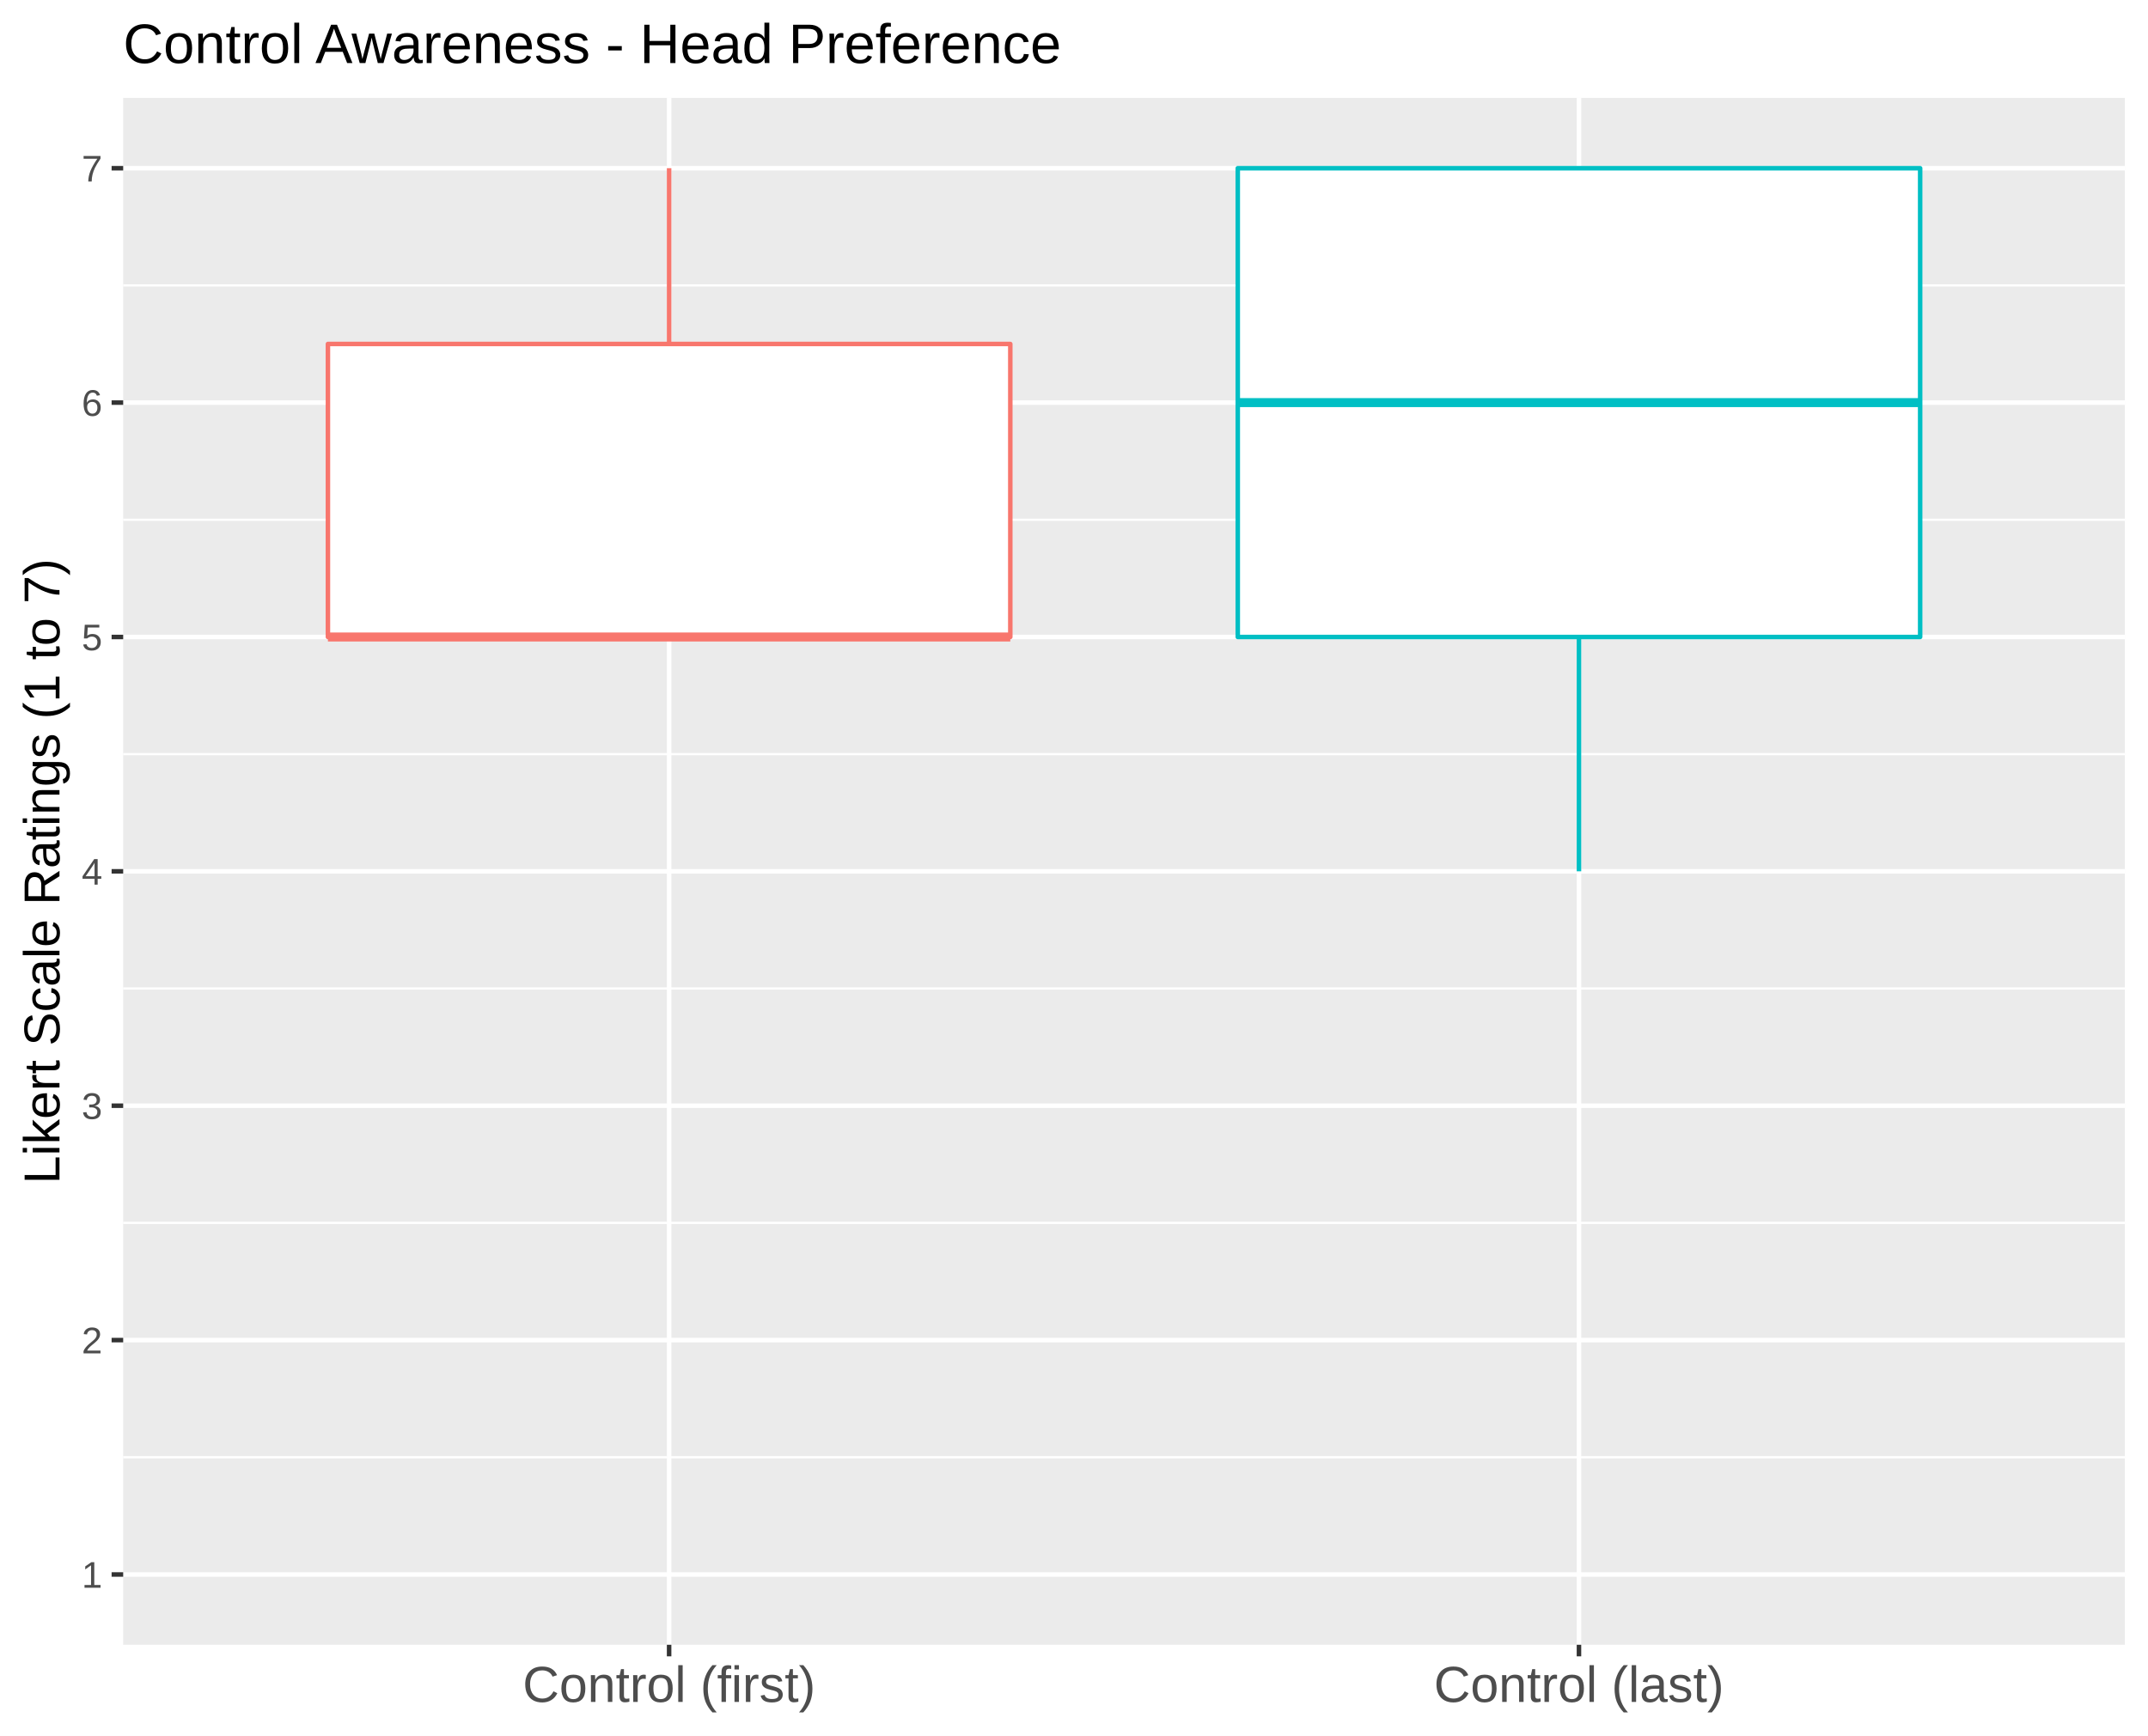
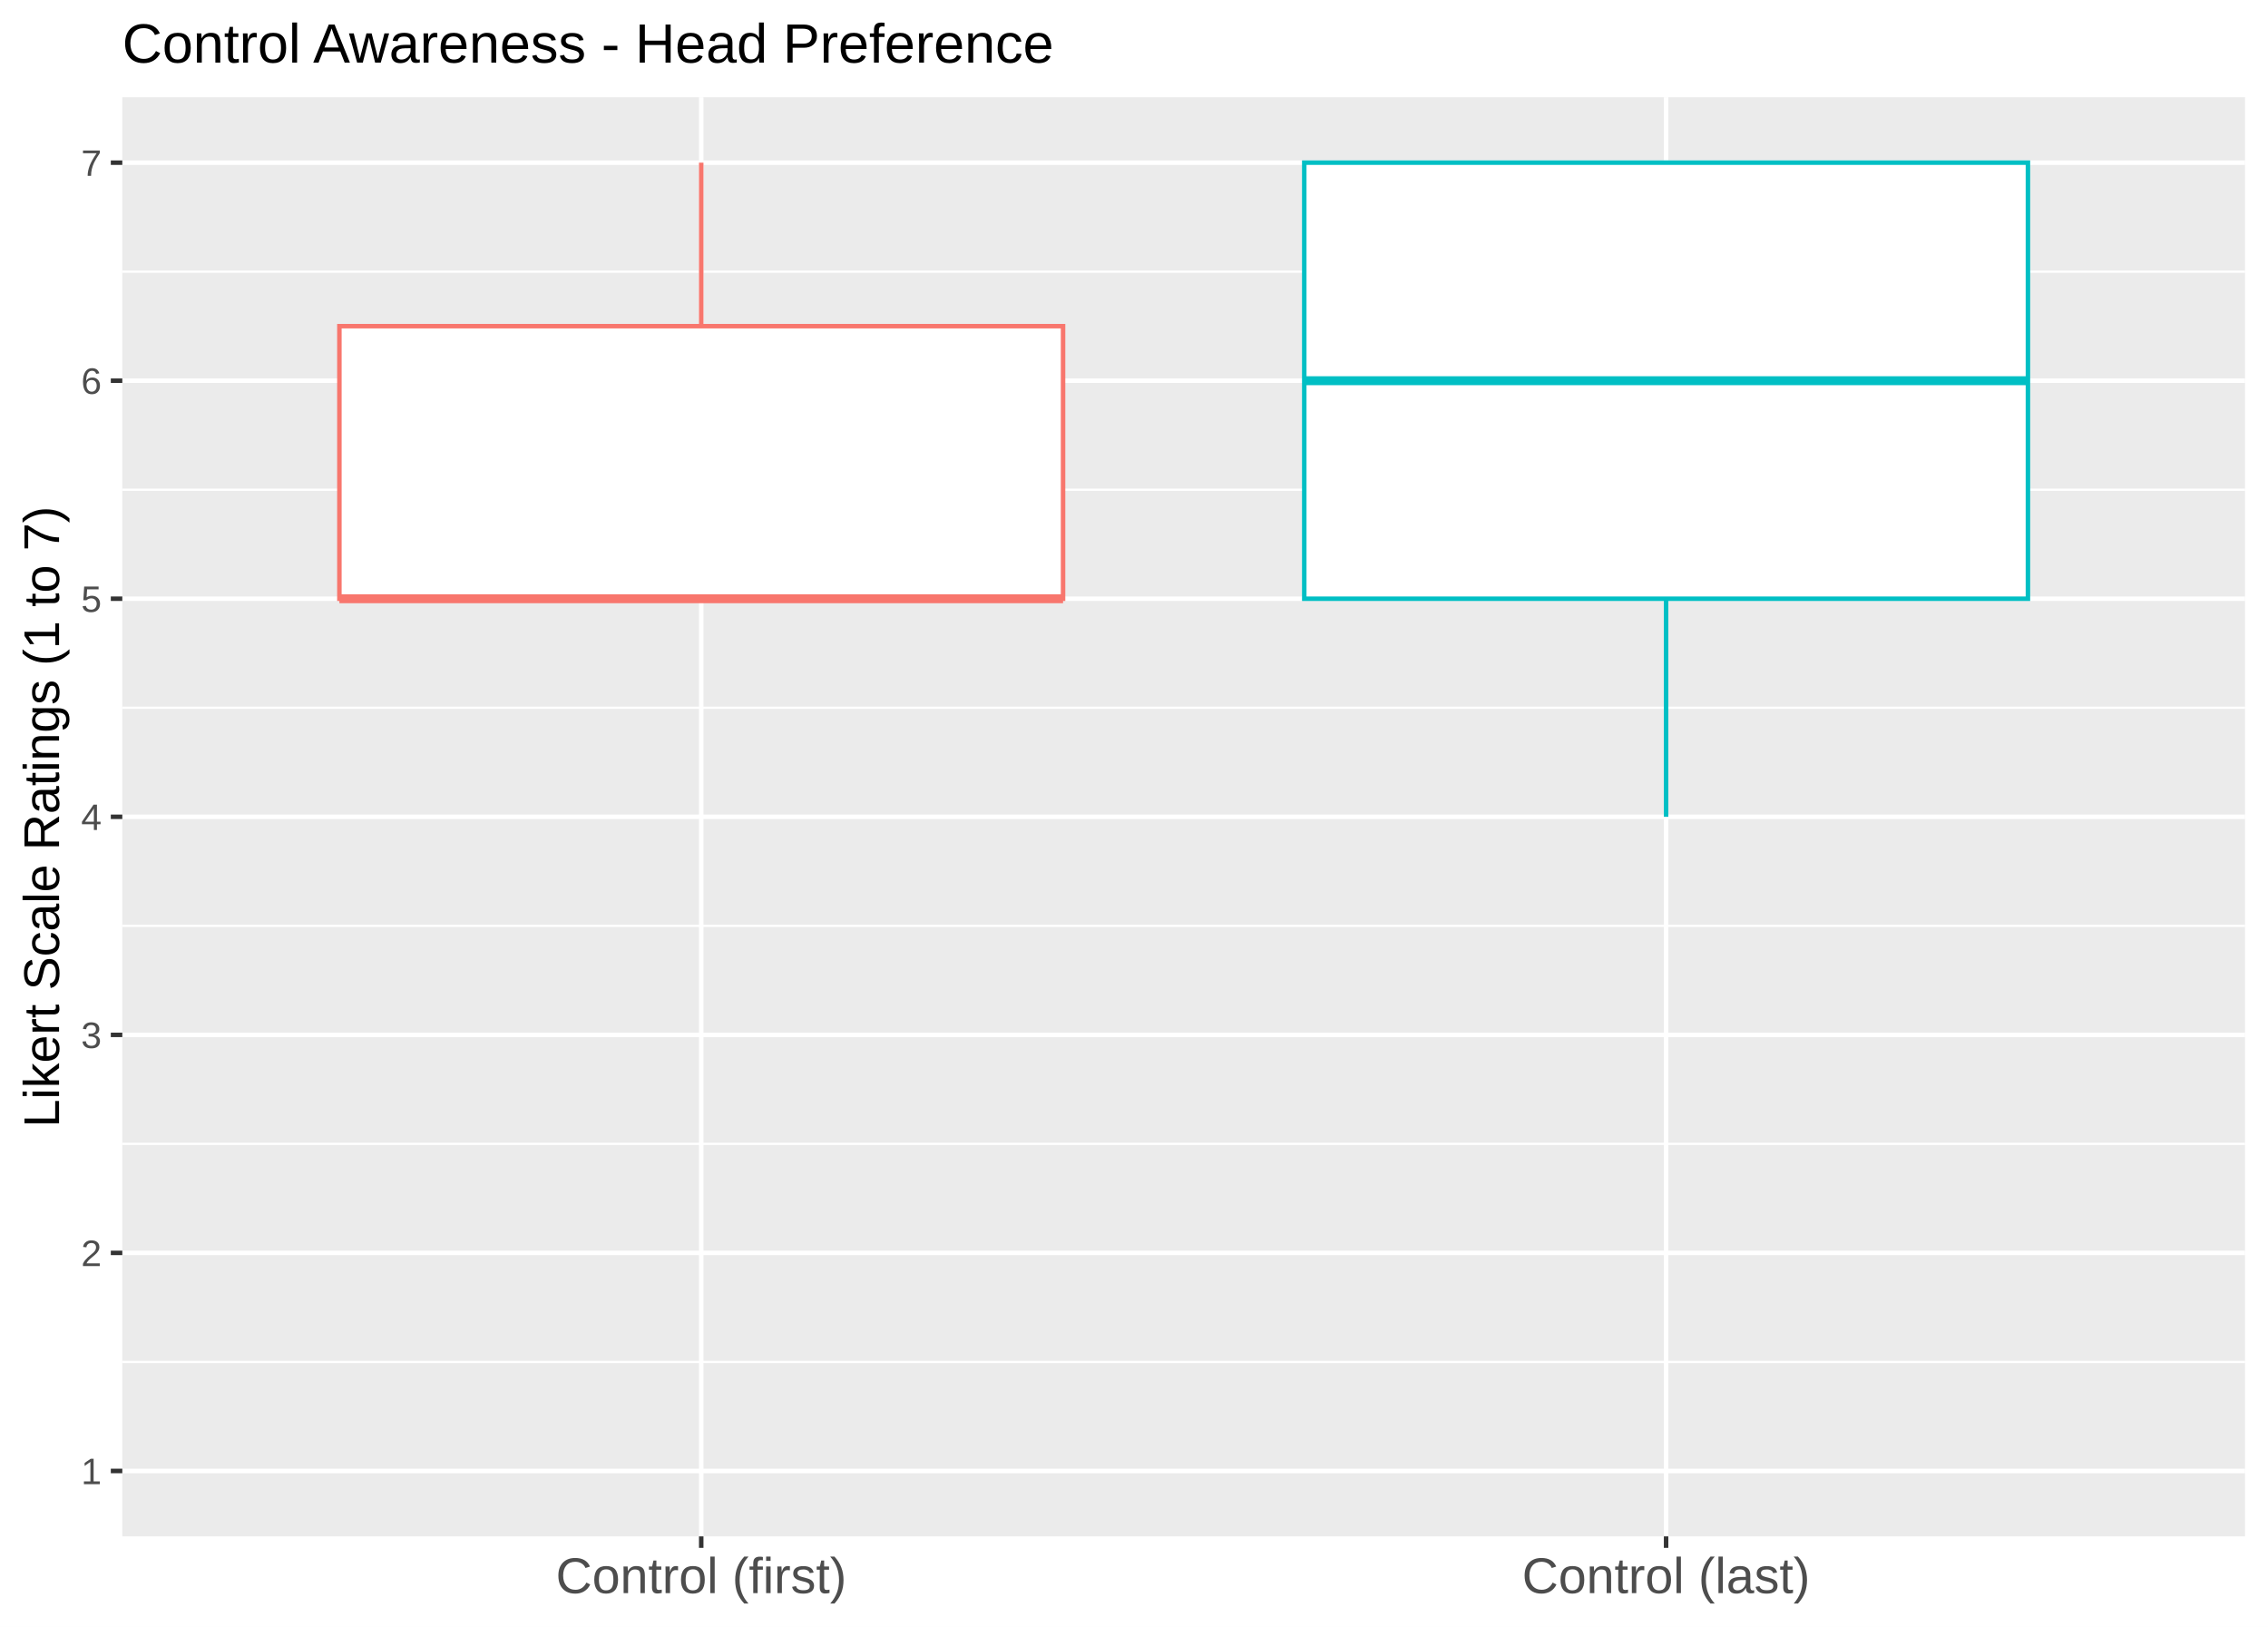
- <svg xmlns="http://www.w3.org/2000/svg" class="svglite" width="508.50pt" height="411.00pt" viewBox="0 0 508.50 411.00">
+ <svg xmlns="http://www.w3.org/2000/svg" class="svglite" width="540.75pt" height="387.75pt" viewBox="0 0 540.75 387.75">
  <defs>
    <style type="text/css">
    .svglite line, .svglite polyline, .svglite polygon, .svglite path, .svglite rect, .svglite circle {
      fill: none;
      stroke: #000000;
      stroke-linecap: round;
      stroke-linejoin: round;
      stroke-miterlimit: 10.00;
    }
    .svglite text {
      white-space: pre;
    }
  </style>
  </defs>
  <rect width="100%" height="100%" style="stroke: none; fill: #FFFFFF;" />
  <defs>
-     <clipPath id="cpMC4wMHw1MDguNTB8MC4wMHw0MTEuMDA=">
-       <rect x="0.00" y="0.00" width="508.50" height="411.00" />
+     <clipPath id="cpMC4wMHw1NDAuNzV8MC4wMHwzODcuNzU=">
+       <rect x="0.00" y="0.00" width="540.75" height="387.75" />
    </clipPath>
  </defs>
-   <g clip-path="url(#cpMC4wMHw1MDguNTB8MC4wMHw0MTEuMDA=)">
-     <rect x="0.00" y="0.00" width="508.50" height="411.00" style="stroke-width: 1.07; stroke: #FFFFFF; fill: #FFFFFF;" />
+   <g clip-path="url(#cpMC4wMHw1NDAuNzV8MC4wMHwzODcuNzU=)">
+     <rect x="0.00" y="0.00" width="540.75" height="387.75" style="stroke-width: 1.07; stroke: #FFFFFF; fill: #FFFFFF;" />
  </g>
  <defs>
-     <clipPath id="cpMjkuMTZ8NTAzLjAyfDIzLjE4fDM4OS40Nw==">
-       <rect x="29.16" y="23.18" width="473.86" height="366.29" />
+     <clipPath id="cpMjkuMTZ8NTM1LjI3fDIzLjE4fDM2Ni4yMg==">
+       <rect x="29.16" y="23.18" width="506.11" height="343.04" />
    </clipPath>
  </defs>
-   <g clip-path="url(#cpMjkuMTZ8NTAzLjAyfDIzLjE4fDM4OS40Nw==)">
-     <rect x="29.16" y="23.18" width="473.86" height="366.29" style="stroke-width: 1.07; stroke: none; fill: #EBEBEB;" />
-     <polyline points="29.16,345.07 503.02,345.07 " style="stroke-width: 0.53; stroke: #FFFFFF; stroke-linecap: butt;" />
-     <polyline points="29.16,289.57 503.02,289.57 " style="stroke-width: 0.53; stroke: #FFFFFF; stroke-linecap: butt;" />
-     <polyline points="29.16,234.07 503.02,234.07 " style="stroke-width: 0.53; stroke: #FFFFFF; stroke-linecap: butt;" />
-     <polyline points="29.16,178.58 503.02,178.58 " style="stroke-width: 0.53; stroke: #FFFFFF; stroke-linecap: butt;" />
-     <polyline points="29.16,123.08 503.02,123.08 " style="stroke-width: 0.53; stroke: #FFFFFF; stroke-linecap: butt;" />
-     <polyline points="29.16,67.58 503.02,67.58 " style="stroke-width: 0.53; stroke: #FFFFFF; stroke-linecap: butt;" />
-     <polyline points="29.16,372.82 503.02,372.82 " style="stroke-width: 1.07; stroke: #FFFFFF; stroke-linecap: butt;" />
-     <polyline points="29.16,317.32 503.02,317.32 " style="stroke-width: 1.07; stroke: #FFFFFF; stroke-linecap: butt;" />
-     <polyline points="29.16,261.82 503.02,261.82 " style="stroke-width: 1.07; stroke: #FFFFFF; stroke-linecap: butt;" />
-     <polyline points="29.16,206.32 503.02,206.32 " style="stroke-width: 1.07; stroke: #FFFFFF; stroke-linecap: butt;" />
-     <polyline points="29.16,150.83 503.02,150.83 " style="stroke-width: 1.07; stroke: #FFFFFF; stroke-linecap: butt;" />
-     <polyline points="29.16,95.33 503.02,95.33 " style="stroke-width: 1.07; stroke: #FFFFFF; stroke-linecap: butt;" />
-     <polyline points="29.16,39.83 503.02,39.83 " style="stroke-width: 1.07; stroke: #FFFFFF; stroke-linecap: butt;" />
-     <polyline points="158.40,389.47 158.40,23.18 " style="stroke-width: 1.07; stroke: #FFFFFF; stroke-linecap: butt;" />
-     <polyline points="373.79,389.47 373.79,23.18 " style="stroke-width: 1.07; stroke: #FFFFFF; stroke-linecap: butt;" />
-     <line x1="158.40" y1="81.45" x2="158.40" y2="39.83" style="stroke-width: 1.07; stroke: #F8766D; stroke-linecap: butt;" />
-     <line x1="158.40" y1="150.83" x2="158.40" y2="150.83" style="stroke-width: 1.07; stroke: #F8766D; stroke-linecap: butt;" />
-     <polygon points="77.63,81.45 77.63,150.83 239.17,150.83 239.17,81.45 77.63,81.45 " style="stroke-width: 1.07; stroke: #F8766D; fill: #FFFFFF;" />
-     <line x1="77.63" y1="150.83" x2="239.17" y2="150.83" style="stroke-width: 2.13; stroke: #F8766D; stroke-linecap: butt;" />
-     <line x1="373.79" y1="39.83" x2="373.79" y2="39.83" style="stroke-width: 1.07; stroke: #00BFC4; stroke-linecap: butt;" />
-     <line x1="373.79" y1="150.83" x2="373.79" y2="206.32" style="stroke-width: 1.07; stroke: #00BFC4; stroke-linecap: butt;" />
-     <polygon points="293.02,39.83 293.02,150.83 454.56,150.83 454.56,39.83 293.02,39.83 " style="stroke-width: 1.07; stroke: #00BFC4; fill: #FFFFFF;" />
-     <line x1="293.02" y1="95.33" x2="454.56" y2="95.33" style="stroke-width: 2.13; stroke: #00BFC4; stroke-linecap: butt;" />
+   <g clip-path="url(#cpMjkuMTZ8NTM1LjI3fDIzLjE4fDM2Ni4yMg==)">
+     <rect x="29.16" y="23.18" width="506.11" height="343.04" style="stroke-width: 1.07; stroke: none; fill: #EBEBEB;" />
+     <polyline points="29.16,324.64 535.27,324.64 " style="stroke-width: 0.53; stroke: #FFFFFF; stroke-linecap: butt;" />
+     <polyline points="29.16,272.66 535.27,272.66 " style="stroke-width: 0.53; stroke: #FFFFFF; stroke-linecap: butt;" />
+     <polyline points="29.16,220.69 535.27,220.69 " style="stroke-width: 0.53; stroke: #FFFFFF; stroke-linecap: butt;" />
+     <polyline points="29.16,168.71 535.27,168.71 " style="stroke-width: 0.53; stroke: #FFFFFF; stroke-linecap: butt;" />
+     <polyline points="29.16,116.74 535.27,116.74 " style="stroke-width: 0.53; stroke: #FFFFFF; stroke-linecap: butt;" />
+     <polyline points="29.16,64.76 535.27,64.76 " style="stroke-width: 0.53; stroke: #FFFFFF; stroke-linecap: butt;" />
+     <polyline points="29.16,350.63 535.27,350.63 " style="stroke-width: 1.07; stroke: #FFFFFF; stroke-linecap: butt;" />
+     <polyline points="29.16,298.65 535.27,298.65 " style="stroke-width: 1.07; stroke: #FFFFFF; stroke-linecap: butt;" />
+     <polyline points="29.16,246.68 535.27,246.68 " style="stroke-width: 1.07; stroke: #FFFFFF; stroke-linecap: butt;" />
+     <polyline points="29.16,194.70 535.27,194.70 " style="stroke-width: 1.07; stroke: #FFFFFF; stroke-linecap: butt;" />
+     <polyline points="29.16,142.72 535.27,142.72 " style="stroke-width: 1.07; stroke: #FFFFFF; stroke-linecap: butt;" />
+     <polyline points="29.16,90.75 535.27,90.75 " style="stroke-width: 1.07; stroke: #FFFFFF; stroke-linecap: butt;" />
+     <polyline points="29.16,38.77 535.27,38.77 " style="stroke-width: 1.07; stroke: #FFFFFF; stroke-linecap: butt;" />
+     <polyline points="167.19,366.22 167.19,23.18 " style="stroke-width: 1.07; stroke: #FFFFFF; stroke-linecap: butt;" />
+     <polyline points="397.24,366.22 397.24,23.18 " style="stroke-width: 1.07; stroke: #FFFFFF; stroke-linecap: butt;" />
+     <line x1="167.19" y1="77.75" x2="167.19" y2="38.77" style="stroke-width: 1.07; stroke: #F8766D; stroke-linecap: butt;" />
+     <line x1="167.19" y1="142.72" x2="167.19" y2="142.72" style="stroke-width: 1.07; stroke: #F8766D; stroke-linecap: butt;" />
+     <polygon points="80.92,77.75 80.92,142.72 253.46,142.72 253.46,77.75 80.92,77.75 " style="stroke-width: 1.07; stroke: #F8766D; stroke-linecap: butt; stroke-linejoin: miter; fill: #FFFFFF;" />
+     <line x1="80.92" y1="142.72" x2="253.46" y2="142.72" style="stroke-width: 2.13; stroke: #F8766D; stroke-linecap: butt; stroke-linejoin: miter;" />
+     <line x1="397.24" y1="38.77" x2="397.24" y2="38.77" style="stroke-width: 1.07; stroke: #00BFC4; stroke-linecap: butt;" />
+     <line x1="397.24" y1="142.72" x2="397.24" y2="194.70" style="stroke-width: 1.07; stroke: #00BFC4; stroke-linecap: butt;" />
+     <polygon points="310.97,38.77 310.97,142.72 483.51,142.72 483.51,38.77 310.97,38.77 " style="stroke-width: 1.07; stroke: #00BFC4; stroke-linecap: butt; stroke-linejoin: miter; fill: #FFFFFF;" />
+     <line x1="310.97" y1="90.75" x2="483.51" y2="90.75" style="stroke-width: 2.13; stroke: #00BFC4; stroke-linecap: butt; stroke-linejoin: miter;" />
  </g>
-   <g clip-path="url(#cpMC4wMHw1MDguNTB8MC4wMHw0MTEuMDA=)">
-     <text x="24.23" y="375.97" text-anchor="end" style="font-size: 8.80px;fill: #4D4D4D; font-family: &quot;Arial&quot;;" textLength="4.90px" lengthAdjust="spacingAndGlyphs">1</text>
-     <text x="24.23" y="320.47" text-anchor="end" style="font-size: 8.80px;fill: #4D4D4D; font-family: &quot;Arial&quot;;" textLength="4.90px" lengthAdjust="spacingAndGlyphs">2</text>
-     <text x="24.23" y="264.97" text-anchor="end" style="font-size: 8.80px;fill: #4D4D4D; font-family: &quot;Arial&quot;;" textLength="4.90px" lengthAdjust="spacingAndGlyphs">3</text>
-     <text x="24.23" y="209.47" text-anchor="end" style="font-size: 8.80px;fill: #4D4D4D; font-family: &quot;Arial&quot;;" textLength="4.90px" lengthAdjust="spacingAndGlyphs">4</text>
-     <text x="24.23" y="153.98" text-anchor="end" style="font-size: 8.80px;fill: #4D4D4D; font-family: &quot;Arial&quot;;" textLength="4.90px" lengthAdjust="spacingAndGlyphs">5</text>
-     <text x="24.23" y="98.48" text-anchor="end" style="font-size: 8.80px;fill: #4D4D4D; font-family: &quot;Arial&quot;;" textLength="4.90px" lengthAdjust="spacingAndGlyphs">6</text>
-     <text x="24.23" y="42.98" text-anchor="end" style="font-size: 8.80px;fill: #4D4D4D; font-family: &quot;Arial&quot;;" textLength="4.90px" lengthAdjust="spacingAndGlyphs">7</text>
-     <polyline points="26.42,372.82 29.16,372.82 " style="stroke-width: 1.07; stroke: #333333; stroke-linecap: butt;" />
-     <polyline points="26.42,317.32 29.16,317.32 " style="stroke-width: 1.07; stroke: #333333; stroke-linecap: butt;" />
-     <polyline points="26.42,261.82 29.16,261.82 " style="stroke-width: 1.07; stroke: #333333; stroke-linecap: butt;" />
-     <polyline points="26.42,206.32 29.16,206.32 " style="stroke-width: 1.07; stroke: #333333; stroke-linecap: butt;" />
-     <polyline points="26.42,150.83 29.16,150.83 " style="stroke-width: 1.07; stroke: #333333; stroke-linecap: butt;" />
-     <polyline points="26.42,95.33 29.16,95.33 " style="stroke-width: 1.07; stroke: #333333; stroke-linecap: butt;" />
-     <polyline points="26.42,39.83 29.16,39.83 " style="stroke-width: 1.07; stroke: #333333; stroke-linecap: butt;" />
-     <polyline points="158.40,392.21 158.40,389.47 " style="stroke-width: 1.07; stroke: #333333; stroke-linecap: butt;" />
-     <polyline points="373.79,392.21 373.79,389.47 " style="stroke-width: 1.07; stroke: #333333; stroke-linecap: butt;" />
-     <text x="158.40" y="403.00" text-anchor="middle" style="font-size: 12.00px;fill: #4D4D4D; font-family: &quot;Arial&quot;;" textLength="69.34px" lengthAdjust="spacingAndGlyphs">Control (first)</text>
-     <text x="373.79" y="403.00" text-anchor="middle" style="font-size: 12.00px;fill: #4D4D4D; font-family: &quot;Arial&quot;;" textLength="68.69px" lengthAdjust="spacingAndGlyphs">Control (last)</text>
-     <text transform="translate(14.08,206.32) rotate(-90)" text-anchor="middle" style="font-size: 12.00px; font-family: &quot;Arial&quot;;" textLength="148.08px" lengthAdjust="spacingAndGlyphs">Likert Scale Ratings (1 to 7)</text>
+   <g clip-path="url(#cpMC4wMHw1NDAuNzV8MC4wMHwzODcuNzU=)">
+     <text x="24.23" y="353.78" text-anchor="end" style="font-size: 8.80px;fill: #4D4D4D; font-family: &quot;Arial&quot;;" textLength="4.90px" lengthAdjust="spacingAndGlyphs">1</text>
+     <text x="24.23" y="301.80" text-anchor="end" style="font-size: 8.80px;fill: #4D4D4D; font-family: &quot;Arial&quot;;" textLength="4.90px" lengthAdjust="spacingAndGlyphs">2</text>
+     <text x="24.23" y="249.83" text-anchor="end" style="font-size: 8.80px;fill: #4D4D4D; font-family: &quot;Arial&quot;;" textLength="4.90px" lengthAdjust="spacingAndGlyphs">3</text>
+     <text x="24.23" y="197.85" text-anchor="end" style="font-size: 8.80px;fill: #4D4D4D; font-family: &quot;Arial&quot;;" textLength="4.90px" lengthAdjust="spacingAndGlyphs">4</text>
+     <text x="24.23" y="145.87" text-anchor="end" style="font-size: 8.80px;fill: #4D4D4D; font-family: &quot;Arial&quot;;" textLength="4.90px" lengthAdjust="spacingAndGlyphs">5</text>
+     <text x="24.23" y="93.90" text-anchor="end" style="font-size: 8.80px;fill: #4D4D4D; font-family: &quot;Arial&quot;;" textLength="4.90px" lengthAdjust="spacingAndGlyphs">6</text>
+     <text x="24.23" y="41.92" text-anchor="end" style="font-size: 8.80px;fill: #4D4D4D; font-family: &quot;Arial&quot;;" textLength="4.90px" lengthAdjust="spacingAndGlyphs">7</text>
+     <polyline points="26.42,350.63 29.16,350.63 " style="stroke-width: 1.07; stroke: #333333; stroke-linecap: butt;" />
+     <polyline points="26.42,298.65 29.16,298.65 " style="stroke-width: 1.07; stroke: #333333; stroke-linecap: butt;" />
+     <polyline points="26.42,246.68 29.16,246.68 " style="stroke-width: 1.07; stroke: #333333; stroke-linecap: butt;" />
+     <polyline points="26.42,194.70 29.16,194.70 " style="stroke-width: 1.07; stroke: #333333; stroke-linecap: butt;" />
+     <polyline points="26.42,142.72 29.16,142.72 " style="stroke-width: 1.07; stroke: #333333; stroke-linecap: butt;" />
+     <polyline points="26.42,90.75 29.16,90.75 " style="stroke-width: 1.07; stroke: #333333; stroke-linecap: butt;" />
+     <polyline points="26.42,38.77 29.16,38.77 " style="stroke-width: 1.07; stroke: #333333; stroke-linecap: butt;" />
+     <polyline points="167.19,368.96 167.19,366.22 " style="stroke-width: 1.07; stroke: #333333; stroke-linecap: butt;" />
+     <polyline points="397.24,368.96 397.24,366.22 " style="stroke-width: 1.07; stroke: #333333; stroke-linecap: butt;" />
+     <text x="167.19" y="379.75" text-anchor="middle" style="font-size: 12.00px;fill: #4D4D4D; font-family: &quot;Arial&quot;;" textLength="69.34px" lengthAdjust="spacingAndGlyphs">Control (first)</text>
+     <text x="397.24" y="379.75" text-anchor="middle" style="font-size: 12.00px;fill: #4D4D4D; font-family: &quot;Arial&quot;;" textLength="68.69px" lengthAdjust="spacingAndGlyphs">Control (last)</text>
+     <text transform="translate(14.08,194.70) rotate(-90)" text-anchor="middle" style="font-size: 12.00px; font-family: &quot;Arial&quot;;" textLength="148.08px" lengthAdjust="spacingAndGlyphs">Likert Scale Ratings (1 to 7)</text>
    <text x="29.16" y="14.93" style="font-size: 13.20px; font-family: &quot;Arial&quot;;" textLength="221.93px" lengthAdjust="spacingAndGlyphs">Control Awareness - Head Preference</text>
  </g>
</svg>
